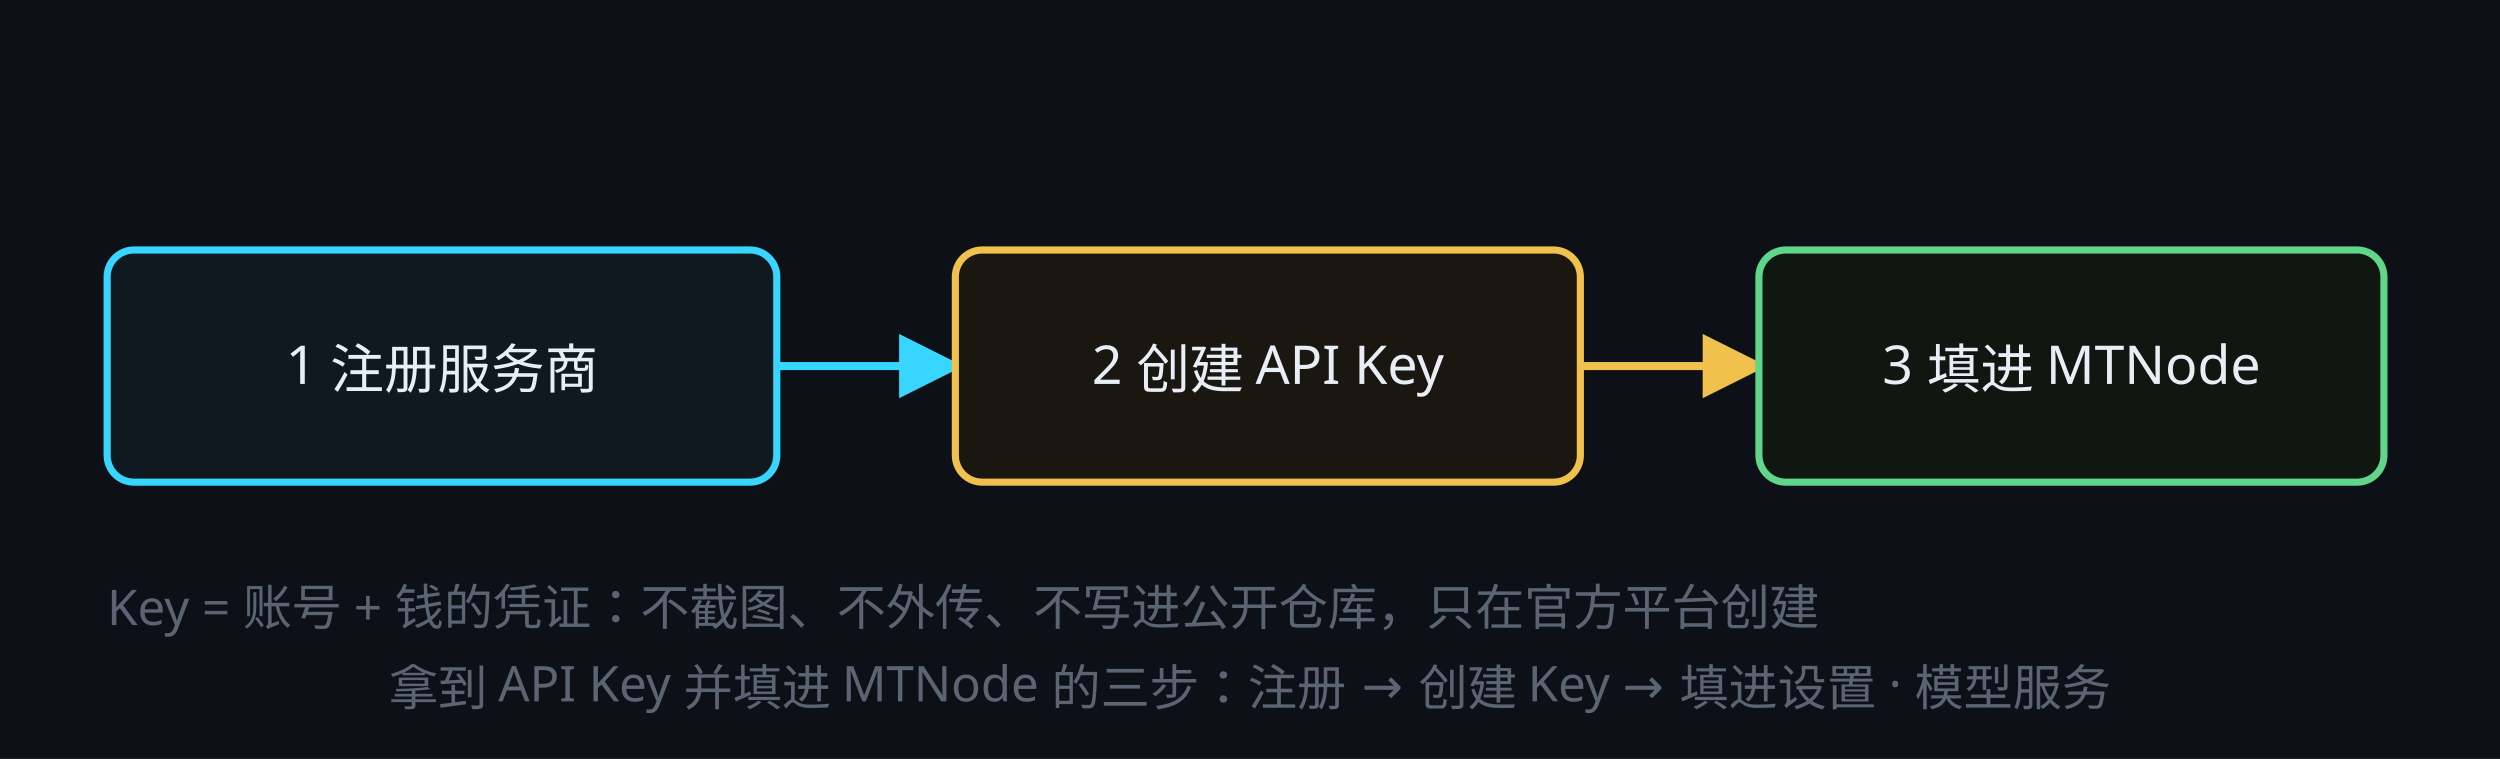
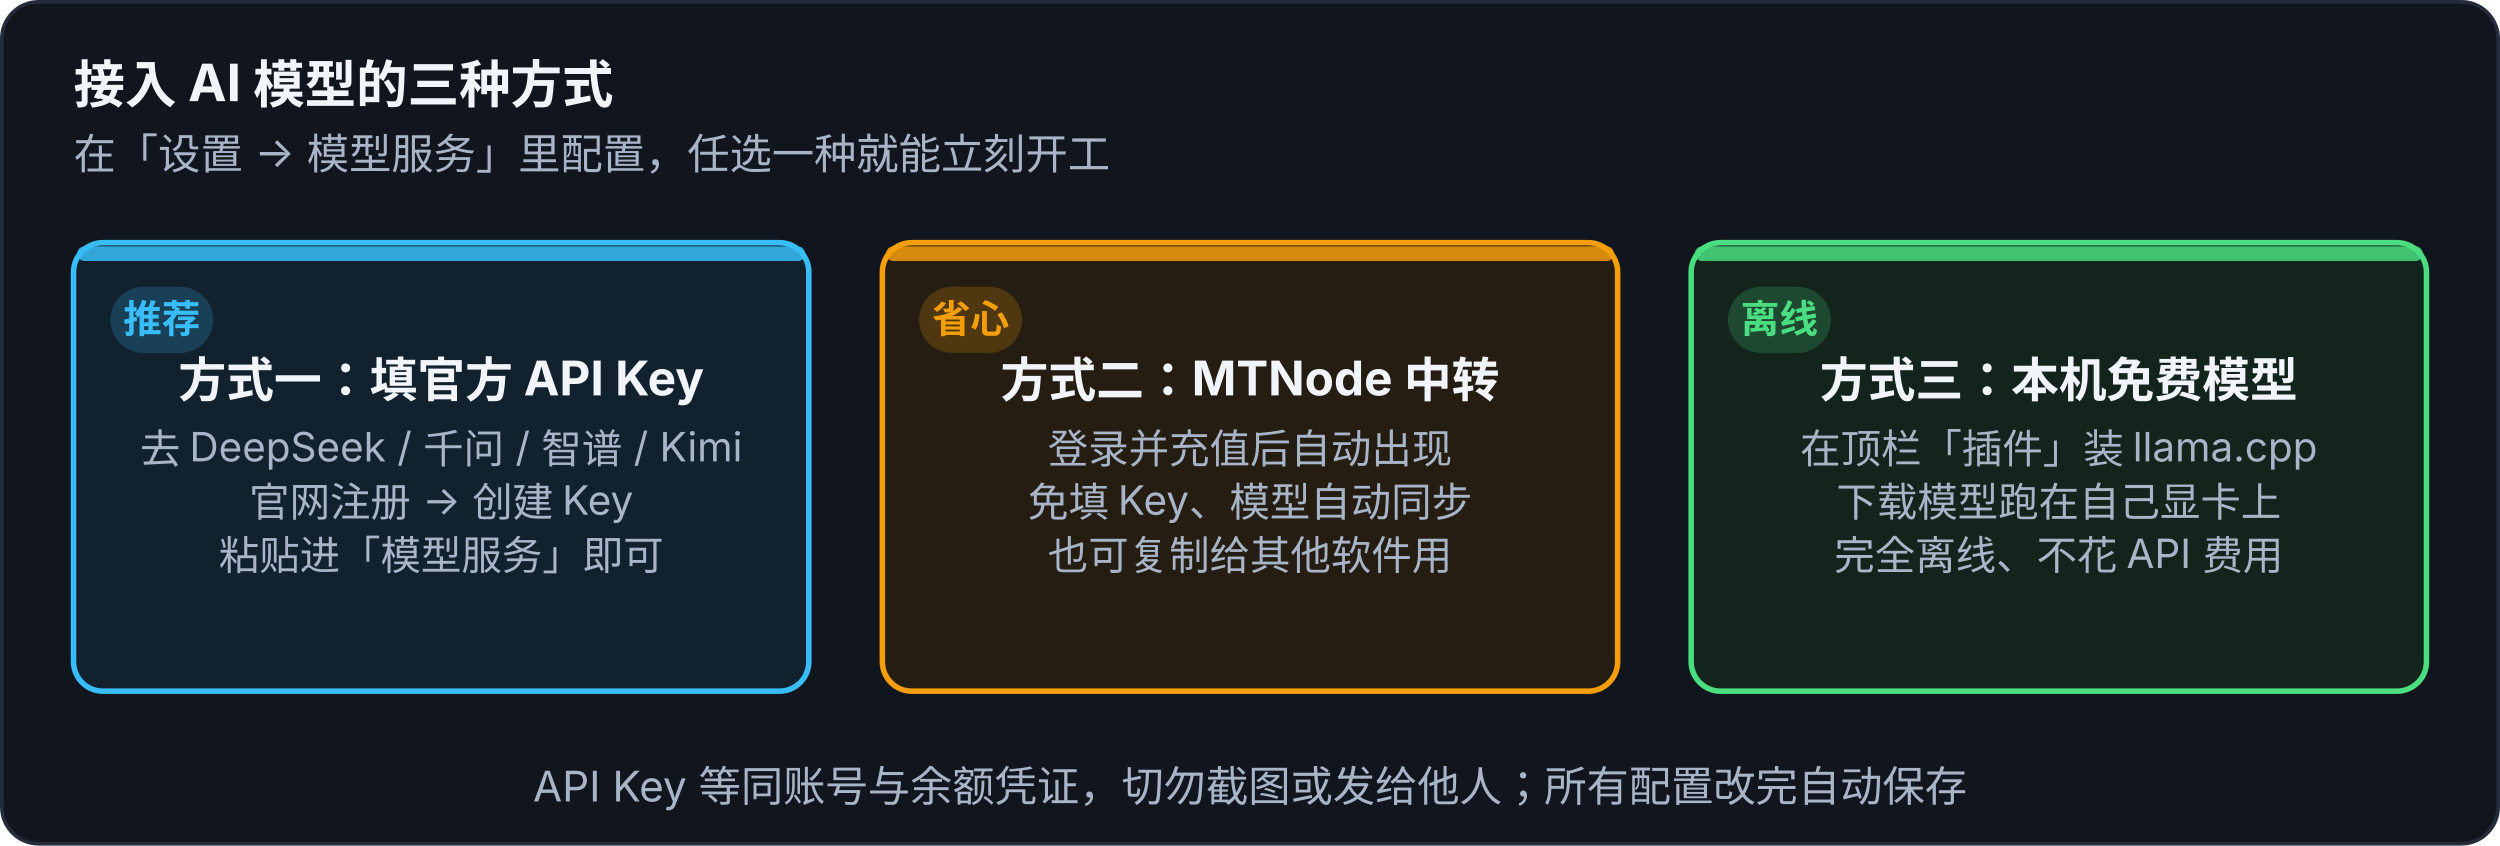
- <svg xmlns="http://www.w3.org/2000/svg" viewBox="0 0 560 170" width="560" height="170">
-   <rect width="560" height="170" fill="#0d1016" />
+ <svg xmlns="http://www.w3.org/2000/svg" viewBox="0 0 680 230" width="680" height="230">
  <defs>
-     <marker id="arr-gold" markerWidth="8" markerHeight="8" refX="7" refY="4" orient="auto">
-       <path d="M0,0 L8,4 L0,8 z" fill="#f0c14d" />
-     </marker>
    <marker id="arr-cyan" markerWidth="8" markerHeight="8" refX="7" refY="4" orient="auto">
-       <path d="M0,0 L8,4 L0,8 z" fill="#38d6ff" />
+       <path d="M0,1 L7,4 L0,7 z" fill="#38bdf8" />
    </marker>
    <marker id="arr-orange" markerWidth="8" markerHeight="8" refX="7" refY="4" orient="auto">
-       <path d="M0,0 L8,4 L0,8 z" fill="#ff8f2e" />
+       <path d="M0,1 L7,4 L0,7 z" fill="#f59e0b" />
+     </marker>
+     <marker id="arr-purple" markerWidth="8" markerHeight="8" refX="7" refY="4" orient="auto">
+       <path d="M0,1 L7,4 L0,7 z" fill="#c792ea" />
    </marker>
    <marker id="arr-green" markerWidth="8" markerHeight="8" refX="7" refY="4" orient="auto">
-       <path d="M0,0 L8,4 L0,8 z" fill="#5fd68a" />
+       <path d="M0,1 L7,4 L0,7 z" fill="#4ade80" />
    </marker>
-     <marker id="arr-red" markerWidth="8" markerHeight="8" refX="7" refY="4" orient="auto">
-       <path d="M0,0 L8,4 L0,8 z" fill="#ff6b6b" />
+     <marker id="arr-rose" markerWidth="8" markerHeight="8" refX="7" refY="4" orient="auto">
+       <path d="M0,1 L7,4 L0,7 z" fill="#fb7185" />
    </marker>
-     <marker id="arr-purple" markerWidth="8" markerHeight="8" refX="7" refY="4" orient="auto">
-       <path d="M0,0 L8,4 L0,8 z" fill="#c792ea" />
+     <marker id="arr-muted" markerWidth="8" markerHeight="8" refX="7" refY="4" orient="auto">
+       <path d="M0,1 L7,4 L0,7 z" fill="#a8b5c8" />
    </marker>
  </defs>
-   <rect x="24" y="56" width="150" height="52" rx="6" fill="#101820" stroke="#38d6ff" stroke-width="1.6" />
-   <text x="99" y="86" text-anchor="middle" fill="#e8eef6" font-size="12" font-family="Segoe UI,sans-serif">1 注册服务商</text>
-   <line x1="174" y1="82" x2="214" y2="82" stroke="#38d6ff" stroke-width="1.8" marker-end="url(#arr-cyan)" />
-   <rect x="214" y="56" width="140" height="52" rx="6" fill="#1a1610" stroke="#f0c14d" stroke-width="1.6" />
-   <text x="284" y="86" text-anchor="middle" fill="#e8eef6" font-size="12" font-family="Segoe UI,sans-serif">2 创建 API Key</text>
-   <line x1="354" y1="82" x2="394" y2="82" stroke="#f0c14d" stroke-width="1.8" marker-end="url(#arr-gold)" />
-   <rect x="394" y="56" width="140" height="52" rx="6" fill="#101610" stroke="#5fd68a" stroke-width="1.6" />
-   <text x="464" y="86" text-anchor="middle" fill="#e8eef6" font-size="12" font-family="Segoe UI,sans-serif">3 填进 MTNode</text>
-   <text x="24" y="140" fill="#5a6472" font-size="11" font-family="Segoe UI,sans-serif">Key = 账号 + 钱的凭证：不截图、不外传、不写进公开仓库，只在官方平台创建</text>
-   <text x="280" y="158" text-anchor="middle" fill="#5a6472" font-size="11" font-family="Segoe UI,sans-serif">拿到 API Key 并填进 MTNode 的三步：注册 → 创建 Key → 填进设置 · 模型服务</text>
+   <rect x="0.5" y="0.5" width="679" height="229" rx="10" fill="#11151d" stroke="#242c3c" />
+   <text x="20" y="28" fill="#f1f5f9" font-size="14" font-weight="700" font-family="system-ui, -apple-system, &quot;Microsoft YaHei UI&quot;, &quot;PingFang SC&quot;, sans-serif">接入 AI 模型的三种方式</text>
+   <text x="20" y="46" fill="#a8b5c8" font-size="11.5" font-family="system-ui, -apple-system, &quot;Microsoft YaHei UI&quot;, &quot;PingFang SC&quot;, sans-serif">在「设置 → 模型服务」里配置，任选一种就能立刻开工</text>
+   <rect x="20" y="66" width="200" height="122" rx="8" fill="#12212e" stroke="#38bdf8" stroke-width="1.5" />
+   <rect x="21" y="67" width="198" height="4" rx="2" fill="#38bdf8" opacity="0.85" />
+   <rect x="30" y="78" width="28" height="18" rx="9" fill="#38bdf8" opacity="0.2" />
+   <text x="44" y="90.5" text-anchor="middle" fill="#38bdf8" font-size="10.5" font-weight="700" font-family="system-ui, -apple-system, &quot;Microsoft YaHei UI&quot;, &quot;PingFang SC&quot;, sans-serif">推荐</text>
+   <text x="120" y="108" text-anchor="middle" fill="#f1f5f9" font-size="13" font-weight="700" font-family="system-ui, -apple-system, &quot;Microsoft YaHei UI&quot;, &quot;PingFang SC&quot;, sans-serif">方式一：填官方 API Key</text>
+   <text x="120" y="126" text-anchor="middle" fill="#a8b5c8" font-size="11" font-family="system-ui, -apple-system, &quot;Microsoft YaHei UI&quot;, &quot;PingFang SC&quot;, sans-serif">去 DeepSeek / 千问 / 智谱 / Kimi</text>
+   <text x="120" y="140.5" text-anchor="middle" fill="#a8b5c8" font-size="11" font-family="system-ui, -apple-system, &quot;Microsoft YaHei UI&quot;, &quot;PingFang SC&quot;, sans-serif">官网注册 → 创建 Key</text>
+   <text x="120" y="155" text-anchor="middle" fill="#a8b5c8" font-size="11" font-family="system-ui, -apple-system, &quot;Microsoft YaHei UI&quot;, &quot;PingFang SC&quot;, sans-serif">粘贴进「模型服务」即可</text>
+   <rect x="240" y="66" width="200" height="122" rx="8" fill="#261d12" stroke="#f59e0b" stroke-width="1.5" />
+   <rect x="241" y="67" width="198" height="4" rx="2" fill="#f59e0b" opacity="0.85" />
+   <rect x="250" y="78" width="28" height="18" rx="9" fill="#f59e0b" opacity="0.2" />
+   <text x="264" y="90.5" text-anchor="middle" fill="#f59e0b" font-size="10.5" font-weight="700" font-family="system-ui, -apple-system, &quot;Microsoft YaHei UI&quot;, &quot;PingFang SC&quot;, sans-serif">省心</text>
+   <text x="340" y="108" text-anchor="middle" fill="#f1f5f9" font-size="13" font-weight="700" font-family="system-ui, -apple-system, &quot;Microsoft YaHei UI&quot;, &quot;PingFang SC&quot;, sans-serif">方式二：MTNode 中转</text>
+   <text x="340" y="126" text-anchor="middle" fill="#a8b5c8" font-size="11" font-family="system-ui, -apple-system, &quot;Microsoft YaHei UI&quot;, &quot;PingFang SC&quot;, sans-serif">登录并充值后自动出现</text>
+   <text x="340" y="140.5" text-anchor="middle" fill="#a8b5c8" font-size="11" font-family="system-ui, -apple-system, &quot;Microsoft YaHei UI&quot;, &quot;PingFang SC&quot;, sans-serif">免填 Key、模型自动同步</text>
+   <text x="340" y="155" text-anchor="middle" fill="#a8b5c8" font-size="11" font-family="system-ui, -apple-system, &quot;Microsoft YaHei UI&quot;, &quot;PingFang SC&quot;, sans-serif">也可复制给其他软件用</text>
+   <rect x="460" y="66" width="200" height="122" rx="8" fill="#12241b" stroke="#4ade80" stroke-width="1.5" />
+   <rect x="461" y="67" width="198" height="4" rx="2" fill="#4ade80" opacity="0.85" />
+   <rect x="470" y="78" width="28" height="18" rx="9" fill="#4ade80" opacity="0.2" />
+   <text x="484" y="90.5" text-anchor="middle" fill="#4ade80" font-size="10.5" font-weight="700" font-family="system-ui, -apple-system, &quot;Microsoft YaHei UI&quot;, &quot;PingFang SC&quot;, sans-serif">离线</text>
+   <text x="560" y="108" text-anchor="middle" fill="#f1f5f9" font-size="13" font-weight="700" font-family="system-ui, -apple-system, &quot;Microsoft YaHei UI&quot;, &quot;PingFang SC&quot;, sans-serif">方式三：本机免费模型</text>
+   <text x="560" y="126" text-anchor="middle" fill="#a8b5c8" font-size="11" font-family="system-ui, -apple-system, &quot;Microsoft YaHei UI&quot;, &quot;PingFang SC&quot;, sans-serif">在顶栏「插件」装 llama.cpp</text>
+   <text x="560" y="140.5" text-anchor="middle" fill="#a8b5c8" font-size="11" font-family="system-ui, -apple-system, &quot;Microsoft YaHei UI&quot;, &quot;PingFang SC&quot;, sans-serif">下载模型跑在自己显卡上</text>
+   <text x="560" y="155" text-anchor="middle" fill="#a8b5c8" font-size="11" font-family="system-ui, -apple-system, &quot;Microsoft YaHei UI&quot;, &quot;PingFang SC&quot;, sans-serif">完全离线、不花 API 费用</text>
+   <text x="340" y="218" text-anchor="middle" fill="#a8b5c8" font-size="11.5" font-family="system-ui, -apple-system, &quot;Microsoft YaHei UI&quot;, &quot;PingFang SC&quot;, sans-serif">API Key 等同账号与余额凭证，切勿截图或发给他人；所有配置改完自动保存</text>
</svg>
